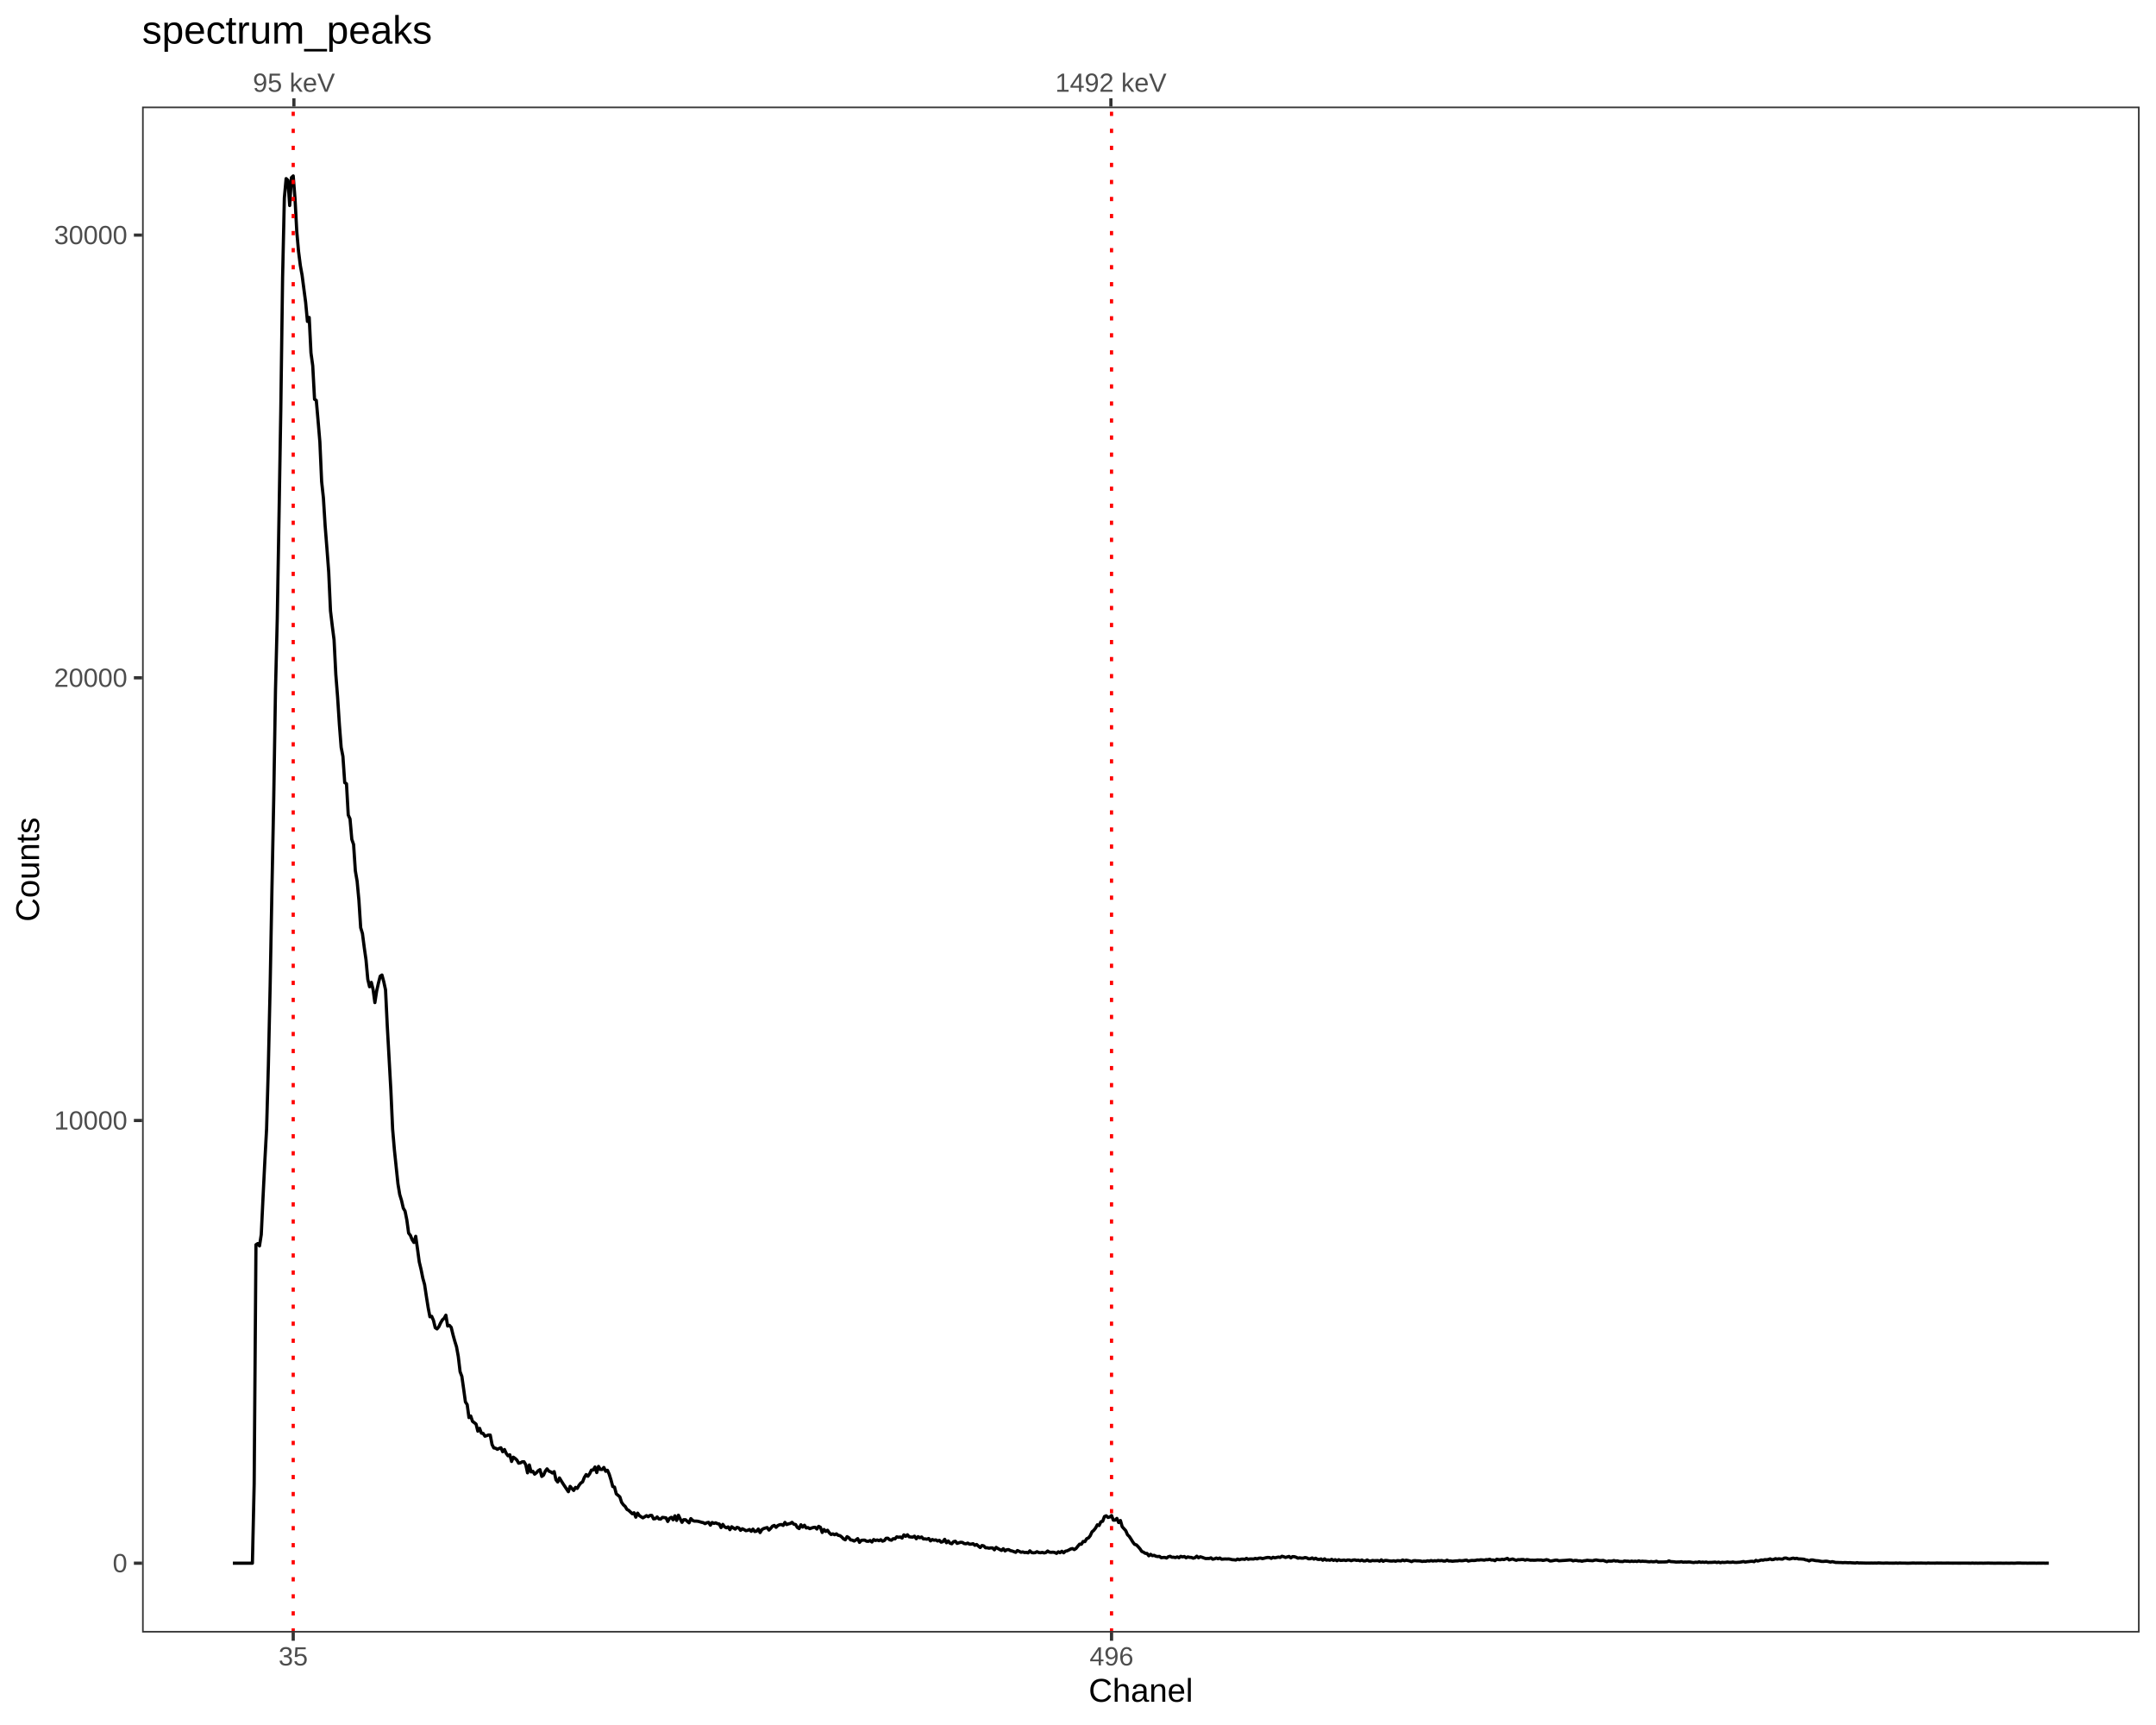
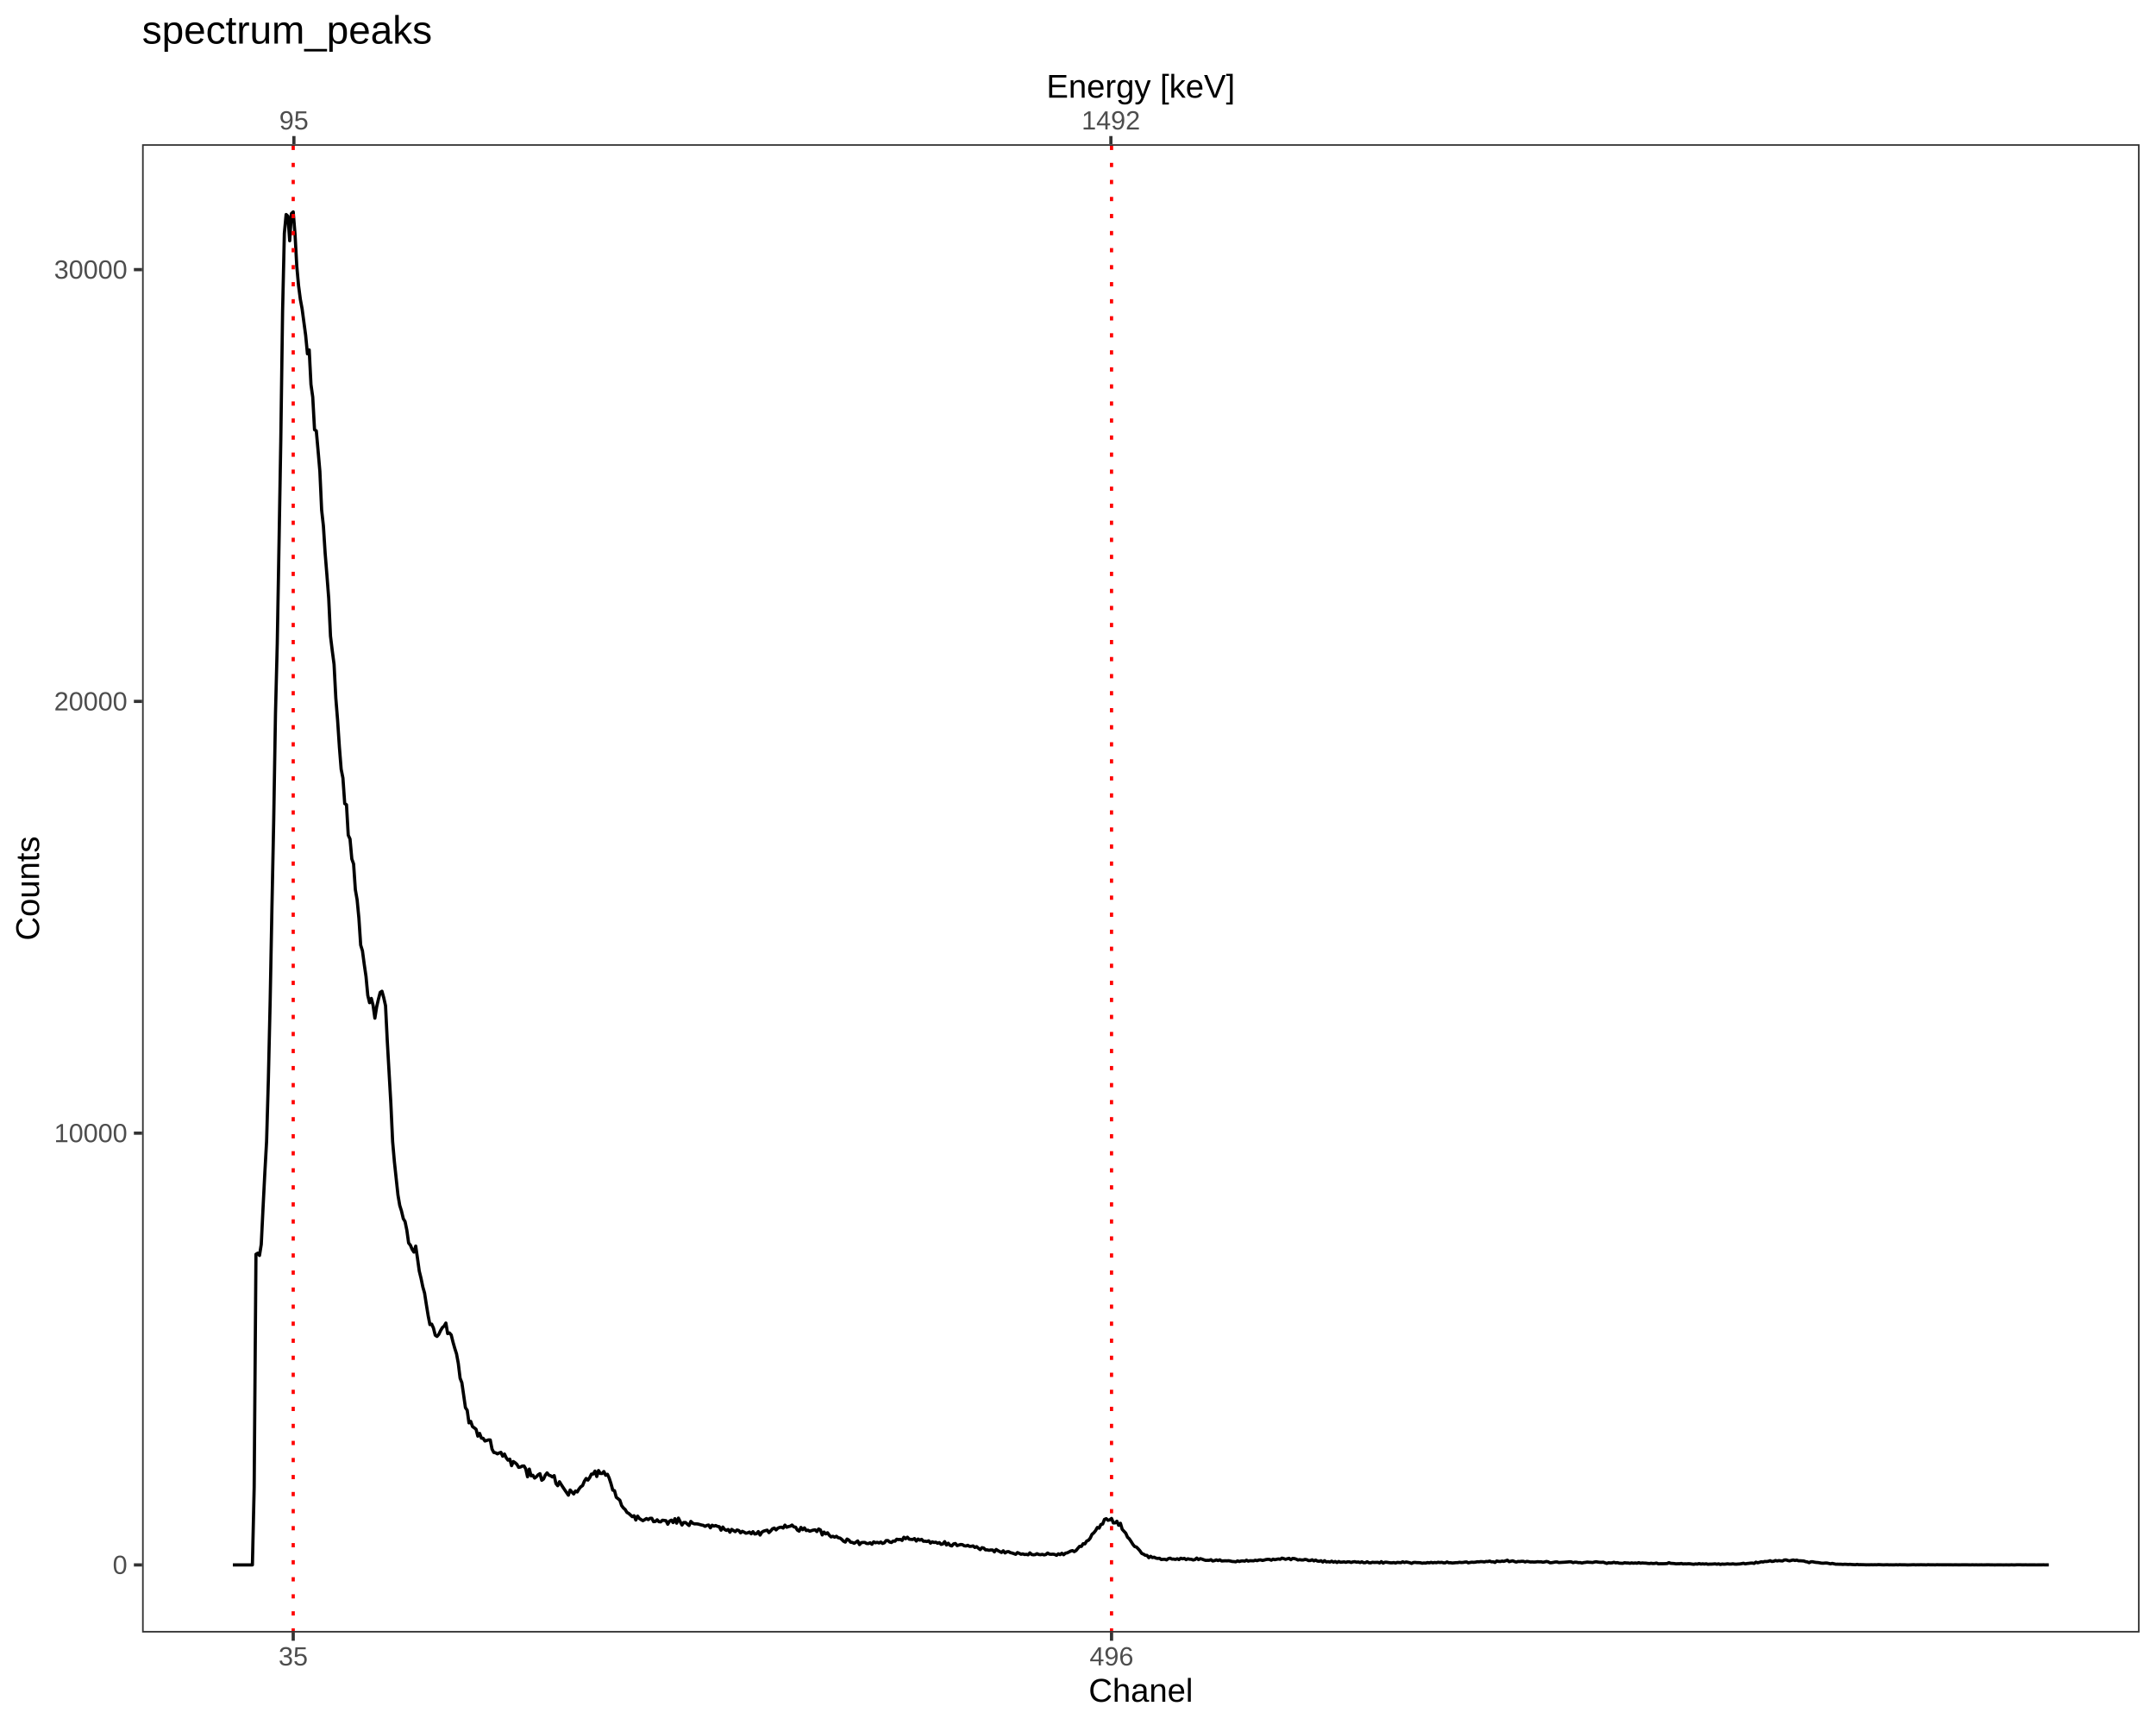
<svg xmlns="http://www.w3.org/2000/svg" viewBox="0 0 720.00 576.00">
  <defs>
    <style type="text/css">
    line, polyline, polygon, path, rect, circle {
      fill: none;
      stroke: #000000;
      stroke-linecap: round;
      stroke-linejoin: round;
      stroke-miterlimit: 10.00;
    }
  </style>
  </defs>
  <rect width="100%" height="100%" style="stroke: none; fill: #FFFFFF;" />
  <rect x="0.00" y="0.00" width="720.00" height="576.00" style="stroke-width: 1.07; stroke: #FFFFFF; fill: #FFFFFF;" />
  <defs>
-     <clipPath id="cpNDcuNDV8NzE0LjUyfDU0NS4xM3wzNS41OA==">
-       <rect x="47.45" y="35.58" width="667.07" height="509.55" />
+     <clipPath id="cpNDcuNDV8NzE0LjUyfDU0NS4xM3w0OC4xNg==">
+       <rect x="47.45" y="48.16" width="667.07" height="496.97" />
    </clipPath>
  </defs>
-   <rect x="47.45" y="35.58" width="667.07" height="509.55" style="stroke-width: 1.07; stroke: none; fill: #FFFFFF;" clip-path="url(#cpNDcuNDV8NzE0LjUyfDU0NS4xM3wzNS41OA==)" />
-   <polyline points="77.77,521.97 78.36,521.97 78.95,521.97 79.55,521.97 80.14,521.97 80.73,521.97 81.33,521.97 81.92,521.97 82.51,521.97 83.10,521.97 83.70,521.97 84.29,521.97 84.88,495.51 85.48,415.63 86.07,415.24 86.66,416.03 87.25,412.21 87.85,399.62 88.44,387.78 89.03,376.91 89.62,355.95 90.22,328.99 90.81,297.12 91.40,267.42 92.00,230.45 92.59,206.58 93.18,172.28 93.77,137.13 94.37,92.77 94.96,66.12 95.55,59.64 96.15,60.19 96.74,68.63 97.33,59.30 97.92,58.74 98.52,66.31 99.11,77.31 99.70,83.94 100.30,88.67 100.89,91.93 101.48,96.46 102.07,100.96 102.67,107.34 103.26,106.00 103.85,117.84 104.44,122.14 105.04,133.33 105.63,133.70 106.22,140.46 106.82,147.55 107.41,160.81 108.00,166.25 108.59,175.67 109.19,183.29 109.78,191.11 110.37,203.99 110.97,209.06 111.56,213.66 112.15,225.25 112.74,232.74 113.34,241.95 113.93,249.55 114.52,252.58 115.12,261.33 115.71,261.70 116.30,272.14 116.89,273.45 117.49,280.28 118.08,281.97 118.67,290.79 119.26,294.23 119.86,300.64 120.45,309.77 121.04,311.72 121.64,316.36 122.23,320.50 122.82,326.98 123.41,329.49 124.01,328.03 124.60,330.44 125.19,334.78 125.79,330.89 126.38,328.28 126.97,325.96 127.56,325.57 128.16,327.80 128.75,330.52 129.34,342.71 129.94,353.45 130.53,364.08 131.12,377.06 131.71,383.96 132.31,389.71 132.90,395.33 133.49,398.88 134.08,400.81 134.68,403.42 135.27,404.42 135.86,407.35 136.46,411.75 137.05,412.51 137.64,413.96 138.23,414.87 138.83,412.82 139.42,417.00 140.01,421.36 140.61,423.86 141.20,426.79 141.79,428.93 142.38,432.83 142.98,436.62 143.57,439.69 144.16,439.53 144.75,440.87 145.35,443.33 145.94,443.74 146.53,443.05 147.13,441.76 147.72,440.74 148.31,440.22 148.90,439.16 149.50,442.78 150.09,442.56 150.68,443.22 151.28,445.69 151.87,447.82 152.46,449.73 153.05,452.98 153.65,458.04 154.24,459.60 154.83,463.77 155.43,468.13 156.02,469.02 156.61,473.35 157.20,472.83 157.80,474.62 158.39,475.05 158.98,475.52 159.57,477.89 160.17,476.94 160.76,478.55 161.35,478.64 161.95,479.56 162.54,479.37 163.13,479.17 163.72,479.19 164.32,482.35 164.91,483.48 165.50,483.58 166.10,483.95 166.69,483.65 167.28,483.43 167.87,484.76 168.47,484.01 169.06,485.31 169.65,486.11 170.25,485.77 170.84,488.00 171.43,486.58 172.02,486.98 172.62,487.54 173.21,488.58 173.80,488.46 174.39,488.12 174.99,488.10 175.58,489.09 176.17,491.80 176.77,489.17 177.36,491.49 177.95,491.28 178.54,492.24 179.14,491.77 179.73,491.10 180.32,490.73 180.92,493.00 181.51,492.57 182.10,491.24 182.69,490.47 183.29,491.24 183.88,491.46 184.47,491.86 185.07,491.40 185.66,494.12 186.25,494.86 186.84,493.50 187.44,494.50 188.03,495.44 188.62,496.32 189.21,497.21 189.81,498.10 190.40,496.32 190.99,497.02 191.59,497.68 192.18,496.66 192.77,497.00 193.36,495.97 193.96,495.21 194.55,494.83 195.14,493.34 195.74,492.38 196.33,492.94 196.92,492.11 197.51,490.88 198.11,490.85 198.70,489.85 199.29,491.71 199.88,489.66 200.48,490.66 201.07,490.69 201.66,490.00 202.26,491.28 202.85,490.94 203.44,492.24 204.03,494.12 204.63,496.38 205.22,496.56 205.81,498.83 206.41,499.31 207.00,499.83 207.59,501.66 208.18,502.47 208.78,503.02 209.37,504.01 209.96,504.33 210.56,504.90 211.15,505.46 211.74,505.13 212.33,506.60 212.93,505.25 213.52,506.08 214.11,506.48 214.70,506.83 215.30,506.48 215.89,506.09 216.48,506.46 217.08,506.02 217.67,506.02 218.26,507.17 218.85,507.10 219.45,506.52 220.04,507.19 220.63,507.23 221.23,506.67 221.82,506.74 222.41,506.83 223.00,508.04 223.60,506.98 224.19,506.65 224.78,507.48 225.38,506.15 225.97,507.69 226.56,505.95 227.15,507.17 227.75,508.33 228.34,507.44 228.93,507.45 229.52,507.99 230.12,508.49 230.71,507.08 231.30,507.69 231.90,507.93 232.49,507.91 233.08,507.97 233.67,508.13 234.27,508.31 234.86,508.43 235.45,508.77 236.05,508.46 236.64,508.33 237.23,509.27 237.82,508.38 238.42,508.69 239.01,508.49 239.60,508.78 240.20,508.89 240.79,510.08 241.38,509.01 241.97,509.83 242.57,510.16 243.16,509.85 243.75,510.78 244.34,509.80 244.94,510.22 245.53,510.59 246.12,510.01 246.72,510.19 247.31,511.00 247.90,510.47 248.49,510.75 249.09,511.12 249.68,511.00 250.27,510.72 250.87,511.33 251.46,510.59 252.05,511.40 252.64,511.28 253.24,510.56 253.83,511.75 254.42,510.78 255.01,510.41 255.61,510.23 256.20,510.07 256.79,510.91 257.39,510.32 257.98,509.61 258.57,509.36 259.16,510.00 259.76,509.40 260.35,509.14 260.94,509.05 261.54,509.36 262.13,508.35 262.72,509.08 263.31,508.84 263.91,508.71 264.50,508.33 265.09,508.95 265.69,509.05 266.28,510.04 266.87,510.41 267.46,509.14 268.06,509.92 268.65,509.30 269.24,510.20 269.83,510.08 270.43,510.44 271.02,510.23 271.61,510.04 272.21,509.97 272.80,510.56 273.39,509.67 273.98,509.98 274.58,511.71 275.17,510.72 275.76,511.36 276.36,510.97 276.95,511.83 277.54,512.39 278.13,512.17 278.73,512.48 279.32,512.17 279.91,512.67 280.51,512.77 281.10,513.22 281.69,513.85 282.28,514.16 282.88,513.11 283.47,513.47 284.06,514.19 284.65,514.28 285.25,514.58 285.84,514.21 286.43,513.76 287.03,515.02 287.62,514.36 288.21,514.27 288.80,514.27 289.40,514.64 289.99,514.67 290.58,514.39 291.18,514.90 291.77,514.08 292.36,514.39 292.95,514.22 293.55,514.46 294.14,514.13 294.73,514.62 295.33,514.40 295.92,513.65 296.51,513.63 297.10,514.15 297.70,514.30 298.29,513.79 298.88,513.85 299.47,513.17 300.07,513.31 300.66,513.23 301.25,513.59 301.85,512.51 302.44,513.01 303.03,512.48 303.62,513.16 304.22,513.23 304.81,513.28 305.40,512.95 306.00,513.81 306.59,513.11 307.18,513.48 307.77,513.22 308.37,513.87 308.96,513.85 309.55,513.96 310.14,513.72 310.74,514.52 311.33,514.06 311.92,514.30 312.52,514.19 313.11,514.56 313.70,514.33 314.29,514.95 314.89,514.77 315.48,514.00 316.07,515.15 316.67,514.55 317.26,515.29 317.85,515.48 318.44,514.78 319.04,514.64 319.63,515.36 320.22,515.17 320.82,514.98 321.41,515.04 322.00,515.42 322.59,515.49 323.19,515.26 323.78,515.63 324.37,515.60 324.96,515.46 325.56,516.00 326.15,515.72 326.74,516.26 327.34,516.74 327.93,516.07 328.52,516.20 329.11,516.82 329.71,516.82 330.30,516.97 330.89,516.85 331.49,516.88 332.08,517.50 332.67,516.69 333.26,517.08 333.86,517.40 334.45,517.71 335.04,517.14 335.64,517.87 336.23,517.48 336.82,517.42 337.41,517.77 338.01,517.90 338.60,518.11 339.19,518.35 339.78,517.74 340.38,518.02 340.97,518.33 341.56,518.20 342.16,518.42 342.75,518.35 343.34,518.52 343.93,517.84 344.53,518.42 345.12,518.51 345.71,518.45 346.31,518.13 346.90,518.41 347.49,518.48 348.08,518.35 348.68,518.55 349.27,518.42 349.86,517.90 350.46,518.29 351.05,518.35 351.64,518.29 352.23,518.39 352.83,518.70 353.42,518.17 354.01,518.47 354.60,517.98 355.20,518.50 355.79,517.96 356.38,517.84 356.98,517.55 357.57,517.22 358.16,517.08 358.75,517.43 359.35,517.05 359.94,516.31 360.53,515.61 361.13,515.64 361.72,514.71 362.31,514.77 362.90,513.79 363.50,513.54 364.09,512.79 364.68,511.49 365.27,511.00 365.87,510.23 366.46,509.15 367.05,509.39 367.65,508.13 368.24,507.97 368.83,506.40 369.42,506.14 370.02,506.70 370.61,506.54 371.20,506.06 371.80,507.60 372.39,507.59 372.98,507.01 373.57,508.40 374.17,507.72 374.76,509.79 375.35,510.45 375.95,511.12 376.54,512.48 377.13,513.04 377.72,513.94 378.32,514.93 378.91,515.69 379.50,515.85 380.09,516.46 380.69,517.15 381.28,518.04 381.87,518.29 382.47,518.69 383.06,518.72 383.65,519.50 384.24,519.01 384.84,519.46 385.43,519.34 386.02,519.65 386.62,519.75 387.21,519.69 387.80,520.14 388.39,520.06 388.99,520.05 389.58,520.25 390.17,519.81 390.77,519.66 391.36,519.99 391.95,519.97 392.54,520.11 393.14,519.86 393.73,520.15 394.32,519.68 394.91,519.88 395.51,519.74 396.10,520.17 396.69,519.87 397.29,520.02 397.88,520.05 398.47,520.30 399.06,520.14 399.66,519.63 400.25,520.17 400.84,519.83 401.44,520.00 402.03,520.22 402.62,520.42 403.21,520.40 403.81,520.40 404.40,520.18 404.99,520.64 405.59,520.51 406.18,520.25 406.77,520.49 407.36,520.24 407.96,520.64 408.55,520.59 409.14,520.55 409.73,520.58 410.33,520.54 410.92,520.65 411.51,520.80 412.11,520.83 412.70,520.92 413.29,520.59 413.88,520.82 414.48,520.62 415.07,520.59 415.66,520.70 416.26,520.36 416.85,520.68 417.44,520.54 418.03,520.55 418.63,520.58 419.22,520.36 419.81,520.54 420.40,520.30 421.00,520.25 421.59,520.45 422.18,520.31 422.78,520.14 423.37,520.05 423.96,520.09 424.55,520.37 425.15,520.00 425.74,520.20 426.33,520.05 426.93,519.93 427.52,520.05 428.11,519.65 428.70,519.81 429.30,520.06 429.89,519.87 430.48,519.71 431.08,520.20 431.67,519.77 432.26,519.80 432.85,519.99 433.45,520.30 434.04,520.17 434.63,520.28 435.22,520.28 435.82,520.08 436.41,520.20 437.00,520.51 437.60,520.48 438.19,520.21 438.78,520.61 439.37,520.31 439.97,520.67 440.56,520.73 441.15,520.54 441.75,520.99 442.34,520.52 442.93,520.95 443.52,520.86 444.12,520.99 444.71,520.68 445.30,521.04 445.90,520.80 446.49,521.16 447.08,520.80 447.67,521.05 448.27,521.01 448.86,520.92 449.45,521.10 450.04,520.90 450.64,520.92 451.23,521.14 451.82,520.93 452.42,520.86 453.01,521.04 453.60,520.96 454.19,521.17 454.79,520.90 455.38,521.22 455.97,521.20 456.57,520.89 457.16,521.23 457.75,521.26 458.34,521.05 458.94,521.14 459.53,521.11 460.12,521.08 460.72,521.30 461.31,520.85 461.90,521.35 462.49,521.05 463.09,521.05 463.68,521.16 464.27,521.24 464.86,521.26 465.46,521.16 466.05,521.33 466.64,521.11 467.24,521.16 467.83,521.22 468.42,520.90 469.01,521.16 469.61,520.96 470.20,521.08 470.79,521.22 471.39,521.45 471.98,521.16 472.57,521.11 473.16,521.19 473.76,521.19 474.35,521.23 474.94,521.39 475.53,521.30 476.13,521.35 476.72,521.16 477.31,521.27 477.91,521.08 478.50,521.26 479.09,521.14 479.68,521.22 480.28,521.05 480.87,521.16 481.46,521.08 482.06,521.26 482.65,521.26 483.24,520.96 483.83,521.24 484.43,521.22 485.02,521.32 485.61,521.26 486.21,521.20 486.80,521.20 487.39,521.07 487.98,521.16 488.58,521.13 489.17,521.01 489.76,520.95 490.35,521.27 490.95,521.13 491.54,521.04 492.13,521.08 492.73,521.04 493.32,520.89 493.91,520.93 494.50,520.83 495.10,520.88 495.69,520.96 496.28,520.79 496.88,520.82 497.47,520.65 498.06,520.92 498.65,520.89 499.25,521.14 499.84,520.64 500.43,520.77 501.03,520.82 501.62,520.65 502.21,520.77 502.80,520.56 503.40,520.36 503.99,520.88 504.58,520.70 505.17,520.56 505.77,520.82 506.36,521.01 506.95,520.79 507.55,520.82 508.14,520.73 508.73,520.74 509.32,520.96 509.92,520.76 510.51,520.85 511.10,520.98 511.70,520.95 512.29,520.99 512.88,520.96 513.47,520.88 514.07,520.92 514.66,520.90 515.25,521.05 515.85,520.95 516.44,520.79 517.03,520.92 517.62,521.24 518.22,521.20 518.81,521.08 519.40,520.96 519.99,520.95 520.59,521.17 521.18,521.13 521.77,521.08 522.37,521.05 522.96,521.01 523.55,520.96 524.14,520.89 524.74,520.93 525.33,521.20 525.92,521.04 526.52,521.05 527.11,521.20 527.70,521.17 528.29,521.33 528.89,521.17 529.48,521.11 530.07,520.99 530.66,521.07 531.26,521.10 531.85,521.16 532.44,520.98 533.04,520.89 533.63,521.01 534.22,521.10 534.81,521.10 535.41,521.04 536.00,521.26 536.59,521.47 537.19,521.23 537.78,521.29 538.37,521.26 538.96,521.07 539.56,521.27 540.15,521.19 540.74,521.38 541.34,521.41 541.93,521.44 542.52,521.22 543.11,521.30 543.71,521.30 544.30,521.42 544.89,521.27 545.48,521.39 546.08,521.30 546.67,521.41 547.26,521.19 547.86,521.39 548.45,521.30 549.04,521.35 549.63,521.36 550.23,521.45 550.82,521.51 551.41,521.41 552.01,521.51 552.60,521.47 553.19,521.33 553.78,521.60 554.38,521.57 554.97,521.56 555.56,521.56 556.16,521.54 556.75,521.50 557.34,521.20 557.93,521.44 558.53,521.47 559.12,521.51 559.71,521.60 560.30,521.57 560.90,521.57 561.49,521.47 562.08,521.64 562.68,521.58 563.27,521.61 563.86,521.56 564.45,521.58 565.05,521.69 565.64,521.76 566.23,521.63 566.83,521.70 567.42,521.51 568.01,521.69 568.60,521.60 569.20,521.69 569.79,521.58 570.38,521.76 570.98,521.70 571.57,521.70 572.16,521.66 572.75,521.60 573.35,521.75 573.94,521.60 574.53,521.82 575.12,521.66 575.72,521.73 576.31,521.69 576.90,521.58 577.50,521.69 578.09,521.69 578.68,521.58 579.27,521.70 579.87,521.72 580.46,521.67 581.05,521.64 581.65,521.53 582.24,521.41 582.83,521.61 583.42,521.50 584.02,521.44 584.61,521.35 585.20,521.33 585.79,521.47 586.39,521.02 586.98,521.26 587.57,521.10 588.17,520.89 588.76,520.98 589.35,520.79 589.94,520.82 590.54,520.74 591.13,520.52 591.72,520.80 592.32,520.73 592.91,520.46 593.50,520.62 594.09,520.49 594.69,520.58 595.28,520.62 595.87,520.28 596.47,520.25 597.06,520.48 597.65,520.59 598.24,520.42 598.84,520.28 599.43,520.46 600.02,520.33 600.61,520.55 601.21,520.55 601.80,520.59 602.39,520.64 602.99,520.86 603.58,520.95 604.17,521.22 604.76,520.89 605.36,520.89 605.95,521.04 606.54,521.13 607.14,521.16 607.73,521.26 608.32,521.38 608.91,521.39 609.51,521.32 610.10,521.32 610.69,521.45 611.29,521.60 611.88,521.45 612.47,521.58 613.06,521.73 613.66,521.72 614.25,521.75 614.84,521.75 615.43,521.81 616.03,521.75 616.62,521.78 617.21,521.82 617.81,521.78 618.40,521.84 618.99,521.87 619.58,521.91 620.18,521.79 620.77,521.90 621.36,521.88 621.96,521.90 622.55,521.91 623.14,521.94 623.73,521.92 624.33,521.94 624.92,521.91 625.51,521.94 626.11,521.91 626.70,521.94 627.29,521.87 627.88,521.90 628.48,521.94 629.07,521.95 629.66,521.92 630.25,521.91 630.85,521.95 631.44,521.94 632.03,521.95 632.63,521.95 633.22,521.91 633.81,521.97 634.40,521.90 635.00,521.94 635.59,521.94 636.18,521.94 636.78,521.97 637.37,521.97 637.96,521.95 638.55,521.92 639.15,521.91 639.74,521.95 640.33,521.92 640.92,521.94 641.52,521.91 642.11,521.94 642.70,521.94 643.30,521.97 643.89,521.90 644.48,521.94 645.07,521.94 645.67,521.94 646.26,521.95 646.85,521.91 647.45,521.94 648.04,521.92 648.63,521.94 649.22,521.94 649.82,521.94 650.41,521.92 651.00,521.94 651.60,521.94 652.19,521.95 652.78,521.94 653.37,521.94 653.97,521.95 654.56,521.95 655.15,521.94 655.74,521.94 656.34,521.94 656.93,521.94 657.52,521.95 658.12,521.97 658.71,521.92 659.30,521.97 659.89,521.94 660.49,521.97 661.08,521.95 661.67,521.94 662.27,521.97 662.86,521.95 663.45,521.94 664.04,521.92 664.64,521.95 665.23,521.95 665.82,521.97 666.42,521.97 667.01,521.95 667.60,521.95 668.19,521.95 668.79,521.97 669.38,521.97 669.97,521.95 670.56,521.97 671.16,521.97 671.75,521.94 672.34,521.97 672.94,521.97 673.53,521.92 674.12,521.92 674.71,521.92 675.31,521.95 675.90,521.95 676.49,521.94 677.09,521.97 677.68,521.95 678.27,521.95 678.86,521.95 679.46,521.95 680.05,521.97 680.64,521.95 681.24,521.95 681.83,521.95 682.42,521.94 683.01,521.97 683.61,521.95 684.20,521.97 " style="stroke-width: 1.07; stroke-linecap: butt;" clip-path="url(#cpNDcuNDV8NzE0LjUyfDU0NS4xM3wzNS41OA==)" />
-   <line x1="97.92" y1="545.13" x2="97.92" y2="35.58" style="stroke-width: 1.07; stroke: #FF0000; stroke-dasharray: 1.42,4.27; stroke-linecap: butt;" clip-path="url(#cpNDcuNDV8NzE0LjUyfDU0NS4xM3wzNS41OA==)" />
-   <line x1="371.20" y1="545.13" x2="371.20" y2="35.58" style="stroke-width: 1.07; stroke: #FF0000; stroke-dasharray: 1.42,4.27; stroke-linecap: butt;" clip-path="url(#cpNDcuNDV8NzE0LjUyfDU0NS4xM3wzNS41OA==)" />
-   <rect x="47.45" y="35.58" width="667.07" height="509.55" style="stroke-width: 1.07; stroke: #333333;" clip-path="url(#cpNDcuNDV8NzE0LjUyfDU0NS4xM3wzNS41OA==)" />
+   <rect x="47.45" y="48.16" width="667.07" height="496.97" style="stroke-width: 1.07; stroke: none; fill: #FFFFFF;" clip-path="url(#cpNDcuNDV8NzE0LjUyfDU0NS4xM3w0OC4xNg==)" />
+   <polyline points="77.77,522.54 78.36,522.54 78.95,522.54 79.55,522.54 80.14,522.54 80.73,522.54 81.33,522.54 81.92,522.54 82.51,522.54 83.10,522.54 83.70,522.54 84.29,522.54 84.88,496.73 85.48,418.82 86.07,418.45 86.66,419.21 87.25,415.49 87.85,403.21 88.44,391.66 89.03,381.07 89.62,360.62 90.22,334.33 90.81,303.24 91.40,274.28 92.00,238.22 92.59,214.94 93.18,181.49 93.77,147.21 94.37,103.94 94.96,77.95 95.55,71.63 96.15,72.16 96.74,80.40 97.33,71.30 97.92,70.75 98.52,78.13 99.11,88.86 99.70,95.33 100.30,99.95 100.89,103.12 101.48,107.54 102.07,111.93 102.67,118.15 103.26,116.84 103.85,128.39 104.44,132.59 105.04,143.50 105.63,143.86 106.22,150.45 106.82,157.37 107.41,170.30 108.00,175.61 108.59,184.79 109.19,192.23 109.78,199.86 110.37,212.41 110.97,217.36 111.56,221.84 112.15,233.15 112.74,240.46 113.34,249.44 113.93,256.85 114.52,259.80 115.12,268.34 115.71,268.70 116.30,278.88 116.89,280.16 117.49,286.82 118.08,288.46 118.67,297.07 119.26,300.43 119.86,306.67 120.45,315.58 121.04,317.49 121.64,322.01 122.23,326.05 122.82,332.36 123.41,334.82 124.01,333.39 124.60,335.74 125.19,339.98 125.79,336.19 126.38,333.63 126.97,331.37 127.56,330.99 128.16,333.17 128.75,335.82 129.34,347.70 129.94,358.19 130.53,368.55 131.12,381.21 131.71,387.94 132.31,393.55 132.90,399.03 133.49,402.49 134.08,404.38 134.68,406.92 135.27,407.90 135.86,410.75 136.46,415.05 137.05,415.78 137.64,417.19 138.23,418.09 138.83,416.08 139.42,420.16 140.01,424.42 140.61,426.85 141.20,429.71 141.79,431.80 142.38,435.61 142.98,439.30 143.57,442.30 144.16,442.14 144.75,443.45 145.35,445.84 145.94,446.25 146.53,445.57 147.13,444.31 147.72,443.32 148.31,442.81 148.90,441.78 149.50,445.31 150.09,445.09 150.68,445.74 151.28,448.15 151.87,450.22 152.46,452.08 153.05,455.26 153.65,460.19 154.24,461.72 154.83,465.78 155.43,470.03 156.02,470.90 156.61,475.12 157.20,474.62 157.80,476.36 158.39,476.78 158.98,477.24 159.57,479.55 160.17,478.63 160.76,480.20 161.35,480.28 161.95,481.18 162.54,480.99 163.13,480.80 163.72,480.82 164.32,483.90 164.91,485.00 165.50,485.10 166.10,485.46 166.69,485.17 167.28,484.96 167.87,486.25 168.47,485.52 169.06,486.79 169.65,487.57 170.25,487.23 170.84,489.41 171.43,488.03 172.02,488.42 172.62,488.96 173.21,489.97 173.80,489.86 174.39,489.53 174.99,489.51 175.58,490.48 176.17,493.12 176.77,490.55 177.36,492.81 177.95,492.61 178.54,493.55 179.14,493.09 179.73,492.44 180.32,492.08 180.92,494.28 181.51,493.87 182.10,492.57 182.69,491.82 183.29,492.57 183.88,492.78 184.47,493.17 185.07,492.73 185.66,495.38 186.25,496.10 186.84,494.77 187.44,495.75 188.03,496.66 188.62,497.53 189.21,498.39 189.81,499.26 190.40,497.53 190.99,498.20 191.59,498.85 192.18,497.86 192.77,498.19 193.36,497.18 193.96,496.45 194.55,496.07 195.14,494.62 195.74,493.68 196.33,494.23 196.92,493.42 197.51,492.22 198.11,492.19 198.70,491.21 199.29,493.03 199.88,491.03 200.48,492.01 201.07,492.03 201.66,491.36 202.26,492.61 202.85,492.28 203.44,493.55 204.03,495.38 204.63,497.58 205.22,497.76 205.81,499.98 206.41,500.44 207.00,500.94 207.59,502.73 208.18,503.52 208.78,504.06 209.37,505.02 209.96,505.34 210.56,505.89 211.15,506.44 211.74,506.12 212.33,507.55 212.93,506.24 213.52,507.04 214.11,507.43 214.70,507.78 215.30,507.43 215.89,507.06 216.48,507.42 217.08,506.98 217.67,506.98 218.26,508.11 218.85,508.04 219.45,507.48 220.04,508.12 220.63,508.17 221.23,507.62 221.82,507.69 222.41,507.78 223.00,508.96 223.60,507.92 224.19,507.60 224.78,508.41 225.38,507.11 225.97,508.61 226.56,506.91 227.15,508.11 227.75,509.23 228.34,508.37 228.93,508.38 229.52,508.90 230.12,509.39 230.71,508.02 231.30,508.61 231.90,508.84 232.49,508.83 233.08,508.89 233.67,509.05 234.27,509.22 234.86,509.33 235.45,509.67 236.05,509.36 236.64,509.23 237.23,510.16 237.82,509.29 238.42,509.59 239.01,509.39 239.60,509.68 240.20,509.78 240.79,510.95 241.38,509.90 241.97,510.70 242.57,511.02 243.16,510.72 243.75,511.63 244.34,510.68 244.94,511.08 245.53,511.44 246.12,510.88 246.72,511.05 247.31,511.84 247.90,511.32 248.49,511.60 249.09,511.96 249.68,511.84 250.27,511.57 250.87,512.16 251.46,511.44 252.05,512.23 252.64,512.12 253.24,511.41 253.83,512.58 254.42,511.63 255.01,511.27 255.61,511.09 256.20,510.94 256.79,511.76 257.39,511.18 257.98,510.49 258.57,510.24 259.16,510.86 259.76,510.29 260.35,510.03 260.94,509.94 261.54,510.24 262.13,509.26 262.72,509.97 263.31,509.74 263.91,509.61 264.50,509.23 265.09,509.84 265.69,509.94 266.28,510.91 266.87,511.27 267.46,510.03 268.06,510.79 268.65,510.19 269.24,511.07 269.83,510.95 270.43,511.30 271.02,511.09 271.61,510.91 272.21,510.83 272.80,511.41 273.39,510.55 273.98,510.85 274.58,512.54 275.17,511.57 275.76,512.19 276.36,511.81 276.95,512.65 277.54,513.20 278.13,512.98 278.73,513.29 279.32,512.98 279.91,513.47 280.51,513.57 281.10,514.01 281.69,514.63 282.28,514.93 282.88,513.91 283.47,514.25 284.06,514.96 284.65,515.04 285.25,515.33 285.84,514.97 286.43,514.54 287.03,515.76 287.62,515.12 288.21,515.03 288.80,515.03 289.40,515.39 289.99,515.42 290.58,515.15 291.18,515.65 291.77,514.84 292.36,515.15 292.95,514.99 293.55,515.22 294.14,514.90 294.73,515.38 295.33,515.16 295.92,514.42 296.51,514.41 297.10,514.91 297.70,515.06 298.29,514.57 298.88,514.63 299.47,513.96 300.07,514.09 300.66,514.02 301.25,514.37 301.85,513.31 302.44,513.80 303.03,513.29 303.62,513.95 304.22,514.02 304.81,514.06 305.40,513.75 306.00,514.58 306.59,513.91 307.18,514.27 307.77,514.01 308.37,514.64 308.96,514.63 309.55,514.73 310.14,514.50 310.74,515.27 311.33,514.83 311.92,515.06 312.52,514.96 313.11,515.32 313.70,515.09 314.29,515.69 314.89,515.52 315.48,514.77 316.07,515.89 316.67,515.30 317.26,516.02 317.85,516.21 318.44,515.53 319.04,515.39 319.63,516.10 320.22,515.91 320.82,515.72 321.41,515.78 322.00,516.15 322.59,516.23 323.19,516.00 323.78,516.36 324.37,516.33 324.96,516.20 325.56,516.72 326.15,516.44 326.74,516.98 327.34,517.44 327.93,516.79 328.52,516.92 329.11,517.52 329.71,517.52 330.30,517.67 330.89,517.55 331.49,517.58 332.08,518.19 332.67,517.39 333.26,517.77 333.86,518.09 334.45,518.39 335.04,517.83 335.64,518.55 336.23,518.16 336.82,518.10 337.41,518.45 338.01,518.58 338.60,518.78 339.19,519.01 339.78,518.42 340.38,518.69 340.97,518.99 341.56,518.86 342.16,519.08 342.75,519.01 343.34,519.18 343.93,518.52 344.53,519.08 345.12,519.17 345.71,519.11 346.31,518.79 346.90,519.07 347.49,519.14 348.08,519.01 348.68,519.21 349.27,519.08 349.86,518.58 350.46,518.95 351.05,519.01 351.64,518.95 352.23,519.05 352.83,519.35 353.42,518.84 354.01,519.12 354.60,518.65 355.20,519.15 355.79,518.63 356.38,518.52 356.98,518.23 357.57,517.91 358.16,517.77 358.75,518.11 359.35,517.74 359.94,517.02 360.53,516.34 361.13,516.37 361.72,515.46 362.31,515.52 362.90,514.57 363.50,514.32 364.09,513.59 364.68,512.32 365.27,511.84 365.87,511.09 366.46,510.04 367.05,510.27 367.65,509.05 368.24,508.89 368.83,507.36 369.42,507.10 370.02,507.65 370.61,507.49 371.20,507.03 371.80,508.53 372.39,508.51 372.98,507.95 373.57,509.31 374.17,508.64 374.76,510.66 375.35,511.31 375.95,511.96 376.54,513.29 377.13,513.83 377.72,514.71 378.32,515.68 378.91,516.41 379.50,516.57 380.09,517.16 380.69,517.84 381.28,518.71 381.87,518.95 382.47,519.34 383.06,519.37 383.65,520.13 384.24,519.66 384.84,520.09 385.43,519.97 386.02,520.28 386.62,520.38 387.21,520.32 387.80,520.75 388.39,520.68 388.99,520.67 389.58,520.87 390.17,520.44 390.77,520.29 391.36,520.61 391.95,520.59 392.54,520.72 393.14,520.48 393.73,520.77 394.32,520.31 394.91,520.51 395.51,520.36 396.10,520.78 396.69,520.49 397.29,520.64 397.88,520.67 398.47,520.91 399.06,520.75 399.66,520.26 400.25,520.78 400.84,520.45 401.44,520.62 402.03,520.84 402.62,521.03 403.21,521.01 403.81,521.01 404.40,520.80 404.99,521.24 405.59,521.11 406.18,520.87 406.77,521.10 407.36,520.85 407.96,521.24 408.55,521.20 409.14,521.16 409.73,521.19 410.33,521.14 410.92,521.26 411.51,521.40 412.11,521.43 412.70,521.52 413.29,521.20 413.88,521.42 414.48,521.23 415.07,521.20 415.66,521.30 416.26,520.97 416.85,521.29 417.44,521.14 418.03,521.16 418.63,521.19 419.22,520.97 419.81,521.14 420.40,520.91 421.00,520.87 421.59,521.06 422.18,520.93 422.78,520.75 423.37,520.67 423.96,520.71 424.55,520.98 425.15,520.62 425.74,520.81 426.33,520.67 426.93,520.55 427.52,520.67 428.11,520.28 428.70,520.44 429.30,520.68 429.89,520.49 430.48,520.34 431.08,520.81 431.67,520.39 432.26,520.42 432.85,520.61 433.45,520.91 434.04,520.78 434.63,520.90 435.22,520.90 435.82,520.70 436.41,520.81 437.00,521.11 437.60,521.08 438.19,520.83 438.78,521.21 439.37,520.93 439.97,521.27 440.56,521.33 441.15,521.14 441.75,521.59 442.34,521.13 442.93,521.55 443.52,521.46 444.12,521.59 444.71,521.29 445.30,521.63 445.90,521.40 446.49,521.75 447.08,521.40 447.67,521.65 448.27,521.60 448.86,521.52 449.45,521.69 450.04,521.50 450.64,521.52 451.23,521.73 451.82,521.53 452.42,521.46 453.01,521.63 453.60,521.56 454.19,521.76 454.79,521.50 455.38,521.81 455.97,521.79 456.57,521.49 457.16,521.82 457.75,521.85 458.34,521.65 458.94,521.73 459.53,521.70 460.12,521.68 460.72,521.89 461.31,521.45 461.90,521.94 462.49,521.65 463.09,521.65 463.68,521.75 464.27,521.83 464.86,521.85 465.46,521.75 466.05,521.92 466.64,521.70 467.24,521.75 467.83,521.81 468.42,521.50 469.01,521.75 469.61,521.56 470.20,521.68 470.79,521.81 471.39,522.04 471.98,521.75 472.57,521.70 473.16,521.78 473.76,521.78 474.35,521.82 474.94,521.98 475.53,521.89 476.13,521.94 476.72,521.75 477.31,521.86 477.91,521.68 478.50,521.85 479.09,521.73 479.68,521.81 480.28,521.65 480.87,521.75 481.46,521.68 482.06,521.85 482.65,521.85 483.24,521.56 483.83,521.83 484.43,521.81 485.02,521.91 485.61,521.85 486.21,521.79 486.80,521.79 487.39,521.66 487.98,521.75 488.58,521.72 489.17,521.60 489.76,521.55 490.35,521.86 490.95,521.72 491.54,521.63 492.13,521.68 492.73,521.63 493.32,521.49 493.91,521.53 494.50,521.43 495.10,521.47 495.69,521.56 496.28,521.39 496.88,521.42 497.47,521.26 498.06,521.52 498.65,521.49 499.25,521.73 499.84,521.24 500.43,521.37 501.03,521.42 501.62,521.26 502.21,521.37 502.80,521.17 503.40,520.97 503.99,521.47 504.58,521.30 505.17,521.17 505.77,521.42 506.36,521.60 506.95,521.39 507.55,521.42 508.14,521.33 508.73,521.34 509.32,521.56 509.92,521.36 510.51,521.45 511.10,521.58 511.70,521.55 512.29,521.59 512.88,521.56 513.47,521.47 514.07,521.52 514.66,521.50 515.25,521.65 515.85,521.55 516.44,521.39 517.03,521.52 517.62,521.83 518.22,521.79 518.81,521.68 519.40,521.56 519.99,521.55 520.59,521.76 521.18,521.72 521.77,521.68 522.37,521.65 522.96,521.60 523.55,521.56 524.14,521.49 524.74,521.53 525.33,521.79 525.92,521.63 526.52,521.65 527.11,521.79 527.70,521.76 528.29,521.92 528.89,521.76 529.48,521.70 530.07,521.59 530.66,521.66 531.26,521.69 531.85,521.75 532.44,521.58 533.04,521.49 533.63,521.60 534.22,521.69 534.81,521.69 535.41,521.63 536.00,521.85 536.59,522.05 537.19,521.82 537.78,521.88 538.37,521.85 538.96,521.66 539.56,521.86 540.15,521.78 540.74,521.96 541.34,521.99 541.93,522.02 542.52,521.81 543.11,521.89 543.71,521.89 544.30,522.01 544.89,521.86 545.48,521.98 546.08,521.89 546.67,521.99 547.26,521.78 547.86,521.98 548.45,521.89 549.04,521.94 549.63,521.95 550.23,522.04 550.82,522.09 551.41,521.99 552.01,522.09 552.60,522.05 553.19,521.92 553.78,522.18 554.38,522.15 554.97,522.14 555.56,522.14 556.16,522.12 556.75,522.08 557.34,521.79 557.93,522.02 558.53,522.05 559.12,522.09 559.71,522.18 560.30,522.15 560.90,522.15 561.49,522.05 562.08,522.22 562.68,522.17 563.27,522.20 563.86,522.14 564.45,522.17 565.05,522.27 565.64,522.34 566.23,522.21 566.83,522.28 567.42,522.09 568.01,522.27 568.60,522.18 569.20,522.27 569.79,522.17 570.38,522.34 570.98,522.28 571.57,522.28 572.16,522.24 572.75,522.18 573.35,522.32 573.94,522.18 574.53,522.40 575.12,522.24 575.72,522.31 576.31,522.27 576.90,522.17 577.50,522.27 578.09,522.27 578.68,522.17 579.27,522.28 579.87,522.30 580.46,522.25 581.05,522.22 581.65,522.11 582.24,521.99 582.83,522.20 583.42,522.08 584.02,522.02 584.61,521.94 585.20,521.92 585.79,522.05 586.39,521.62 586.98,521.85 587.57,521.69 588.17,521.49 588.76,521.58 589.35,521.39 589.94,521.42 590.54,521.34 591.13,521.13 591.72,521.40 592.32,521.33 592.91,521.07 593.50,521.23 594.09,521.10 594.69,521.19 595.28,521.23 595.87,520.90 596.47,520.87 597.06,521.08 597.65,521.20 598.24,521.03 598.84,520.90 599.43,521.07 600.02,520.94 600.61,521.16 601.21,521.16 601.80,521.20 602.39,521.24 602.99,521.46 603.58,521.55 604.17,521.81 604.76,521.49 605.36,521.49 605.95,521.63 606.54,521.72 607.14,521.75 607.73,521.85 608.32,521.96 608.91,521.98 609.51,521.91 610.10,521.91 610.69,522.04 611.29,522.18 611.88,522.04 612.47,522.17 613.06,522.31 613.66,522.30 614.25,522.32 614.84,522.32 615.43,522.38 616.03,522.32 616.62,522.35 617.21,522.40 617.81,522.35 618.40,522.41 618.99,522.44 619.58,522.48 620.18,522.37 620.77,522.47 621.36,522.45 621.96,522.47 622.55,522.48 623.14,522.51 623.73,522.50 624.33,522.51 624.92,522.48 625.51,522.51 626.11,522.48 626.70,522.51 627.29,522.44 627.88,522.47 628.48,522.51 629.07,522.53 629.66,522.50 630.25,522.48 630.85,522.53 631.44,522.51 632.03,522.53 632.63,522.53 633.22,522.48 633.81,522.54 634.40,522.47 635.00,522.51 635.59,522.51 636.18,522.51 636.78,522.54 637.37,522.54 637.96,522.53 638.55,522.50 639.15,522.48 639.74,522.53 640.33,522.50 640.92,522.51 641.52,522.48 642.11,522.51 642.70,522.51 643.30,522.54 643.89,522.47 644.48,522.51 645.07,522.51 645.67,522.51 646.26,522.53 646.85,522.48 647.45,522.51 648.04,522.50 648.63,522.51 649.22,522.51 649.82,522.51 650.41,522.50 651.00,522.51 651.60,522.51 652.19,522.53 652.78,522.51 653.37,522.51 653.97,522.53 654.56,522.53 655.15,522.51 655.74,522.51 656.34,522.51 656.93,522.51 657.52,522.53 658.12,522.54 658.71,522.50 659.30,522.54 659.89,522.51 660.49,522.54 661.08,522.53 661.67,522.51 662.27,522.54 662.86,522.53 663.45,522.51 664.04,522.50 664.64,522.53 665.23,522.53 665.82,522.54 666.42,522.54 667.01,522.53 667.60,522.53 668.19,522.53 668.79,522.54 669.38,522.54 669.97,522.53 670.56,522.54 671.16,522.54 671.75,522.51 672.34,522.54 672.94,522.54 673.53,522.50 674.12,522.50 674.71,522.50 675.31,522.53 675.90,522.53 676.49,522.51 677.09,522.54 677.68,522.53 678.27,522.53 678.86,522.53 679.46,522.53 680.05,522.54 680.64,522.53 681.24,522.53 681.83,522.53 682.42,522.51 683.01,522.54 683.61,522.53 684.20,522.54 " style="stroke-width: 1.07; stroke-linecap: butt;" clip-path="url(#cpNDcuNDV8NzE0LjUyfDU0NS4xM3w0OC4xNg==)" />
+   <line x1="97.92" y1="545.13" x2="97.92" y2="48.16" style="stroke-width: 1.07; stroke: #FF0000; stroke-dasharray: 1.42,4.27; stroke-linecap: butt;" clip-path="url(#cpNDcuNDV8NzE0LjUyfDU0NS4xM3w0OC4xNg==)" />
+   <line x1="371.20" y1="545.13" x2="371.20" y2="48.16" style="stroke-width: 1.07; stroke: #FF0000; stroke-dasharray: 1.42,4.27; stroke-linecap: butt;" clip-path="url(#cpNDcuNDV8NzE0LjUyfDU0NS4xM3w0OC4xNg==)" />
+   <rect x="47.45" y="48.16" width="667.07" height="496.97" style="stroke-width: 1.07; stroke: #333333;" clip-path="url(#cpNDcuNDV8NzE0LjUyfDU0NS4xM3w0OC4xNg==)" />
  <defs>
    <clipPath id="cpMC4wMHw3MjAuMDB8NTc2LjAwfDAuMDA=">
      <rect x="0.00" y="0.00" width="720.00" height="576.00" />
    </clipPath>
  </defs>
  <g clip-path="url(#cpMC4wMHw3MjAuMDB8NTc2LjAwfDAuMDA=)">
-     <text x="84.45" y="30.65" style="font-size: 8.80px; fill: #4D4D4D; font-family: Liberation Sans;" textLength="27.39px" lengthAdjust="spacingAndGlyphs">95 keV</text>
+     <text x="93.25" y="43.23" style="font-size: 8.80px; fill: #4D4D4D; font-family: Liberation Sans;" textLength="9.78px" lengthAdjust="spacingAndGlyphs">95</text>
  </g>
  <g clip-path="url(#cpMC4wMHw3MjAuMDB8NTc2LjAwfDAuMDA=)">
-     <text x="352.39" y="30.65" style="font-size: 8.80px; fill: #4D4D4D; font-family: Liberation Sans;" textLength="37.17px" lengthAdjust="spacingAndGlyphs">1492 keV</text>
+     <text x="361.20" y="43.23" style="font-size: 8.80px; fill: #4D4D4D; font-family: Liberation Sans;" textLength="19.56px" lengthAdjust="spacingAndGlyphs">1492</text>
  </g>
-   <polyline points="98.15,35.58 98.15,32.84 " style="stroke-width: 1.07; stroke: #333333; stroke-linecap: butt;" clip-path="url(#cpMC4wMHw3MjAuMDB8NTc2LjAwfDAuMDA=)" />
-   <polyline points="370.98,35.58 370.98,32.84 " style="stroke-width: 1.07; stroke: #333333; stroke-linecap: butt;" clip-path="url(#cpMC4wMHw3MjAuMDB8NTc2LjAwfDAuMDA=)" />
+   <polyline points="98.15,48.16 98.15,45.42 " style="stroke-width: 1.07; stroke: #333333; stroke-linecap: butt;" clip-path="url(#cpMC4wMHw3MjAuMDB8NTc2LjAwfDAuMDA=)" />
+   <polyline points="370.98,48.16 370.98,45.42 " style="stroke-width: 1.07; stroke: #333333; stroke-linecap: butt;" clip-path="url(#cpMC4wMHw3MjAuMDB8NTc2LjAwfDAuMDA=)" />
  <g clip-path="url(#cpMC4wMHw3MjAuMDB8NTc2LjAwfDAuMDA=)">
-     <text x="37.63" y="524.99" style="font-size: 8.80px; fill: #4D4D4D; font-family: Liberation Sans;" textLength="4.89px" lengthAdjust="spacingAndGlyphs">0</text>
+     <text x="37.63" y="525.56" style="font-size: 8.80px; fill: #4D4D4D; font-family: Liberation Sans;" textLength="4.89px" lengthAdjust="spacingAndGlyphs">0</text>
  </g>
  <g clip-path="url(#cpMC4wMHw3MjAuMDB8NTc2LjAwfDAuMDA=)">
-     <text x="18.06" y="377.17" style="font-size: 8.80px; fill: #4D4D4D; font-family: Liberation Sans;" textLength="24.45px" lengthAdjust="spacingAndGlyphs">10000</text>
+     <text x="18.06" y="381.39" style="font-size: 8.80px; fill: #4D4D4D; font-family: Liberation Sans;" textLength="24.45px" lengthAdjust="spacingAndGlyphs">10000</text>
  </g>
  <g clip-path="url(#cpMC4wMHw3MjAuMDB8NTc2LjAwfDAuMDA=)">
-     <text x="18.06" y="229.35" style="font-size: 8.80px; fill: #4D4D4D; font-family: Liberation Sans;" textLength="24.45px" lengthAdjust="spacingAndGlyphs">20000</text>
+     <text x="18.06" y="237.22" style="font-size: 8.80px; fill: #4D4D4D; font-family: Liberation Sans;" textLength="24.45px" lengthAdjust="spacingAndGlyphs">20000</text>
  </g>
  <g clip-path="url(#cpMC4wMHw3MjAuMDB8NTc2LjAwfDAuMDA=)">
-     <text x="18.06" y="81.53" style="font-size: 8.80px; fill: #4D4D4D; font-family: Liberation Sans;" textLength="24.45px" lengthAdjust="spacingAndGlyphs">30000</text>
+     <text x="18.06" y="93.05" style="font-size: 8.80px; fill: #4D4D4D; font-family: Liberation Sans;" textLength="24.45px" lengthAdjust="spacingAndGlyphs">30000</text>
  </g>
-   <polyline points="44.71,521.97 47.45,521.97 " style="stroke-width: 1.07; stroke: #333333; stroke-linecap: butt;" clip-path="url(#cpMC4wMHw3MjAuMDB8NTc2LjAwfDAuMDA=)" />
-   <polyline points="44.71,374.15 47.45,374.15 " style="stroke-width: 1.07; stroke: #333333; stroke-linecap: butt;" clip-path="url(#cpMC4wMHw3MjAuMDB8NTc2LjAwfDAuMDA=)" />
-   <polyline points="44.71,226.33 47.45,226.33 " style="stroke-width: 1.07; stroke: #333333; stroke-linecap: butt;" clip-path="url(#cpMC4wMHw3MjAuMDB8NTc2LjAwfDAuMDA=)" />
-   <polyline points="44.71,78.50 47.45,78.50 " style="stroke-width: 1.07; stroke: #333333; stroke-linecap: butt;" clip-path="url(#cpMC4wMHw3MjAuMDB8NTc2LjAwfDAuMDA=)" />
+   <polyline points="44.71,522.54 47.45,522.54 " style="stroke-width: 1.07; stroke: #333333; stroke-linecap: butt;" clip-path="url(#cpMC4wMHw3MjAuMDB8NTc2LjAwfDAuMDA=)" />
+   <polyline points="44.71,378.37 47.45,378.37 " style="stroke-width: 1.07; stroke: #333333; stroke-linecap: butt;" clip-path="url(#cpMC4wMHw3MjAuMDB8NTc2LjAwfDAuMDA=)" />
+   <polyline points="44.71,234.20 47.45,234.20 " style="stroke-width: 1.07; stroke: #333333; stroke-linecap: butt;" clip-path="url(#cpMC4wMHw3MjAuMDB8NTc2LjAwfDAuMDA=)" />
+   <polyline points="44.71,90.03 47.45,90.03 " style="stroke-width: 1.07; stroke: #333333; stroke-linecap: butt;" clip-path="url(#cpMC4wMHw3MjAuMDB8NTc2LjAwfDAuMDA=)" />
  <polyline points="97.92,547.87 97.92,545.13 " style="stroke-width: 1.07; stroke: #333333; stroke-linecap: butt;" clip-path="url(#cpMC4wMHw3MjAuMDB8NTc2LjAwfDAuMDA=)" />
  <polyline points="371.20,547.87 371.20,545.13 " style="stroke-width: 1.07; stroke: #333333; stroke-linecap: butt;" clip-path="url(#cpMC4wMHw3MjAuMDB8NTc2LjAwfDAuMDA=)" />
  <g clip-path="url(#cpMC4wMHw3MjAuMDB8NTc2LjAwfDAuMDA=)">
    <text x="93.03" y="556.11" style="font-size: 8.80px; fill: #4D4D4D; font-family: Liberation Sans;" textLength="9.78px" lengthAdjust="spacingAndGlyphs">35</text>
  </g>
  <g clip-path="url(#cpMC4wMHw3MjAuMDB8NTc2LjAwfDAuMDA=)">
    <text x="363.87" y="556.11" style="font-size: 8.80px; fill: #4D4D4D; font-family: Liberation Sans;" textLength="14.67px" lengthAdjust="spacingAndGlyphs">496</text>
  </g>
  <g clip-path="url(#cpMC4wMHw3MjAuMDB8NTc2LjAwfDAuMDA=)">
+     <text x="349.47" y="32.62" style="font-size: 11.00px; font-family: Liberation Sans;" textLength="63.03px" lengthAdjust="spacingAndGlyphs">Energy [keV]</text>
+   </g>
+   <g clip-path="url(#cpMC4wMHw3MjAuMDB8NTc2LjAwfDAuMDA=)">
    <text x="363.55" y="568.24" style="font-size: 11.00px; font-family: Liberation Sans;" textLength="34.88px" lengthAdjust="spacingAndGlyphs">Chanel</text>
  </g>
  <g clip-path="url(#cpMC4wMHw3MjAuMDB8NTc2LjAwfDAuMDA=)">
-     <text transform="translate(13.04,307.79) rotate(-90)" style="font-size: 11.00px; font-family: Liberation Sans;" textLength="34.88px" lengthAdjust="spacingAndGlyphs">Counts</text>
+     <text transform="translate(13.04,314.08) rotate(-90)" style="font-size: 11.00px; font-family: Liberation Sans;" textLength="34.88px" lengthAdjust="spacingAndGlyphs">Counts</text>
  </g>
  <g clip-path="url(#cpMC4wMHw3MjAuMDB8NTc2LjAwfDAuMDA=)">
    <text x="47.45" y="14.56" style="font-size: 13.20px; font-family: Liberation Sans;" textLength="96.70px" lengthAdjust="spacingAndGlyphs">spectrum_peaks</text>
  </g>
</svg>
